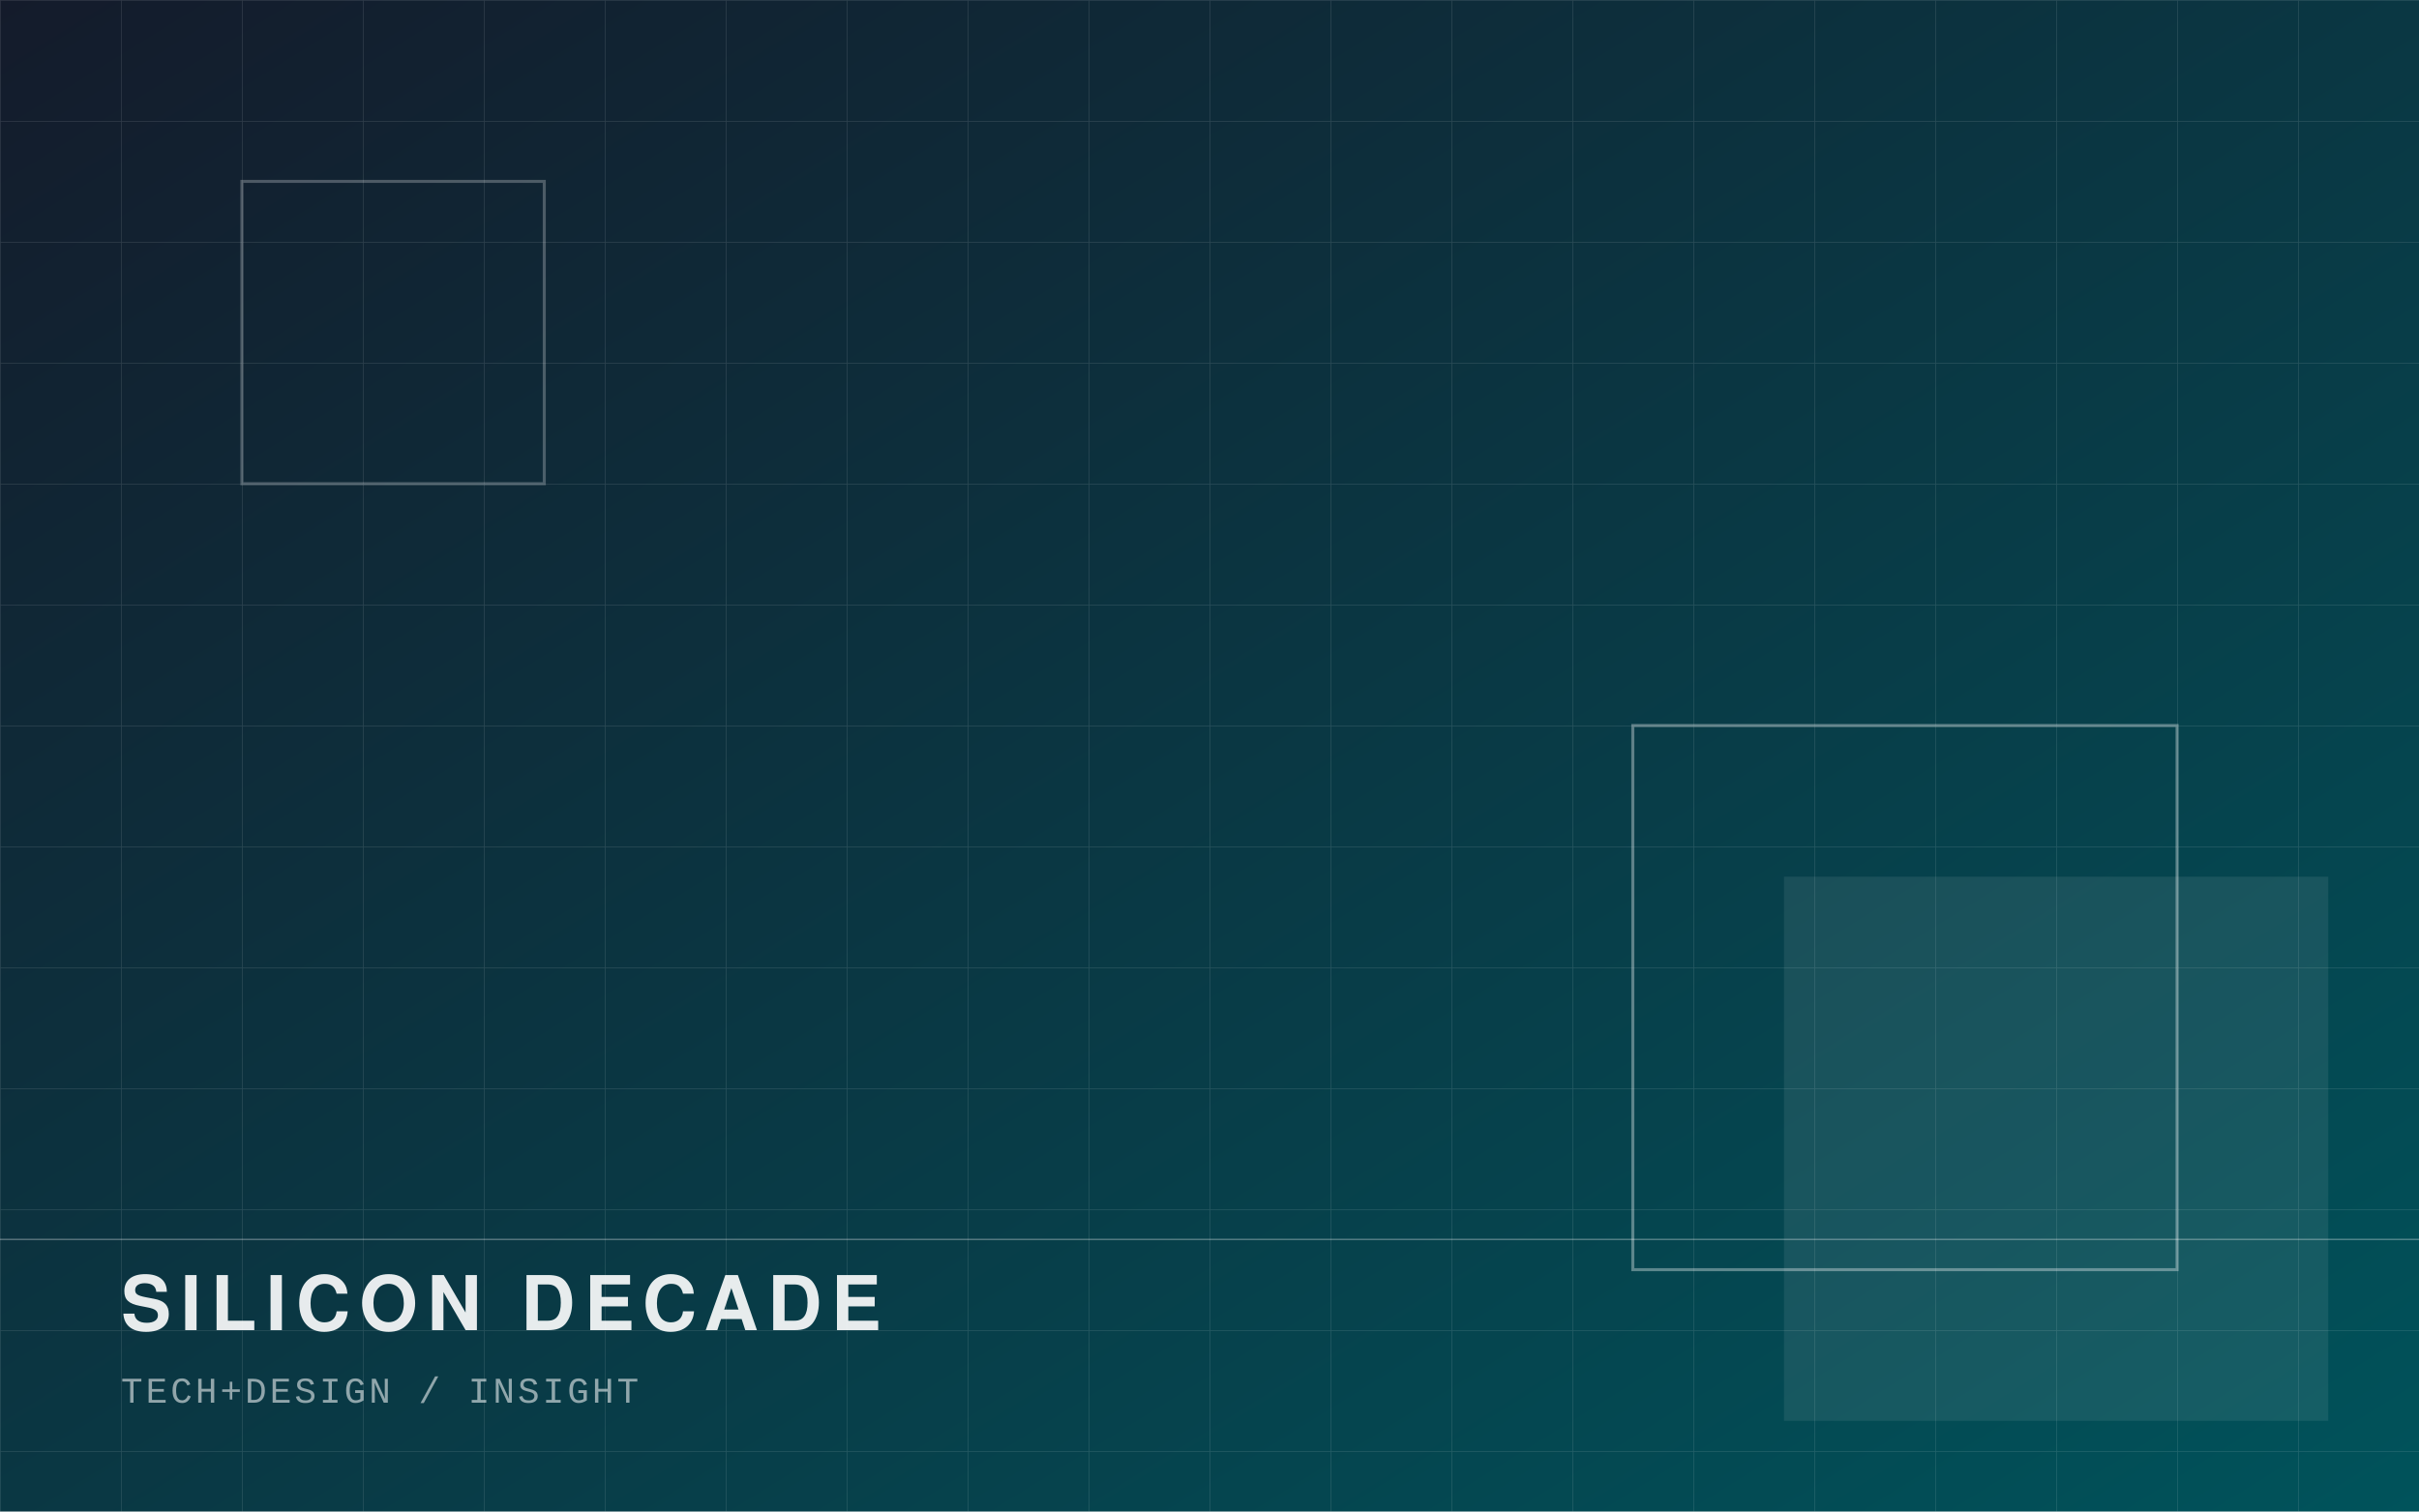
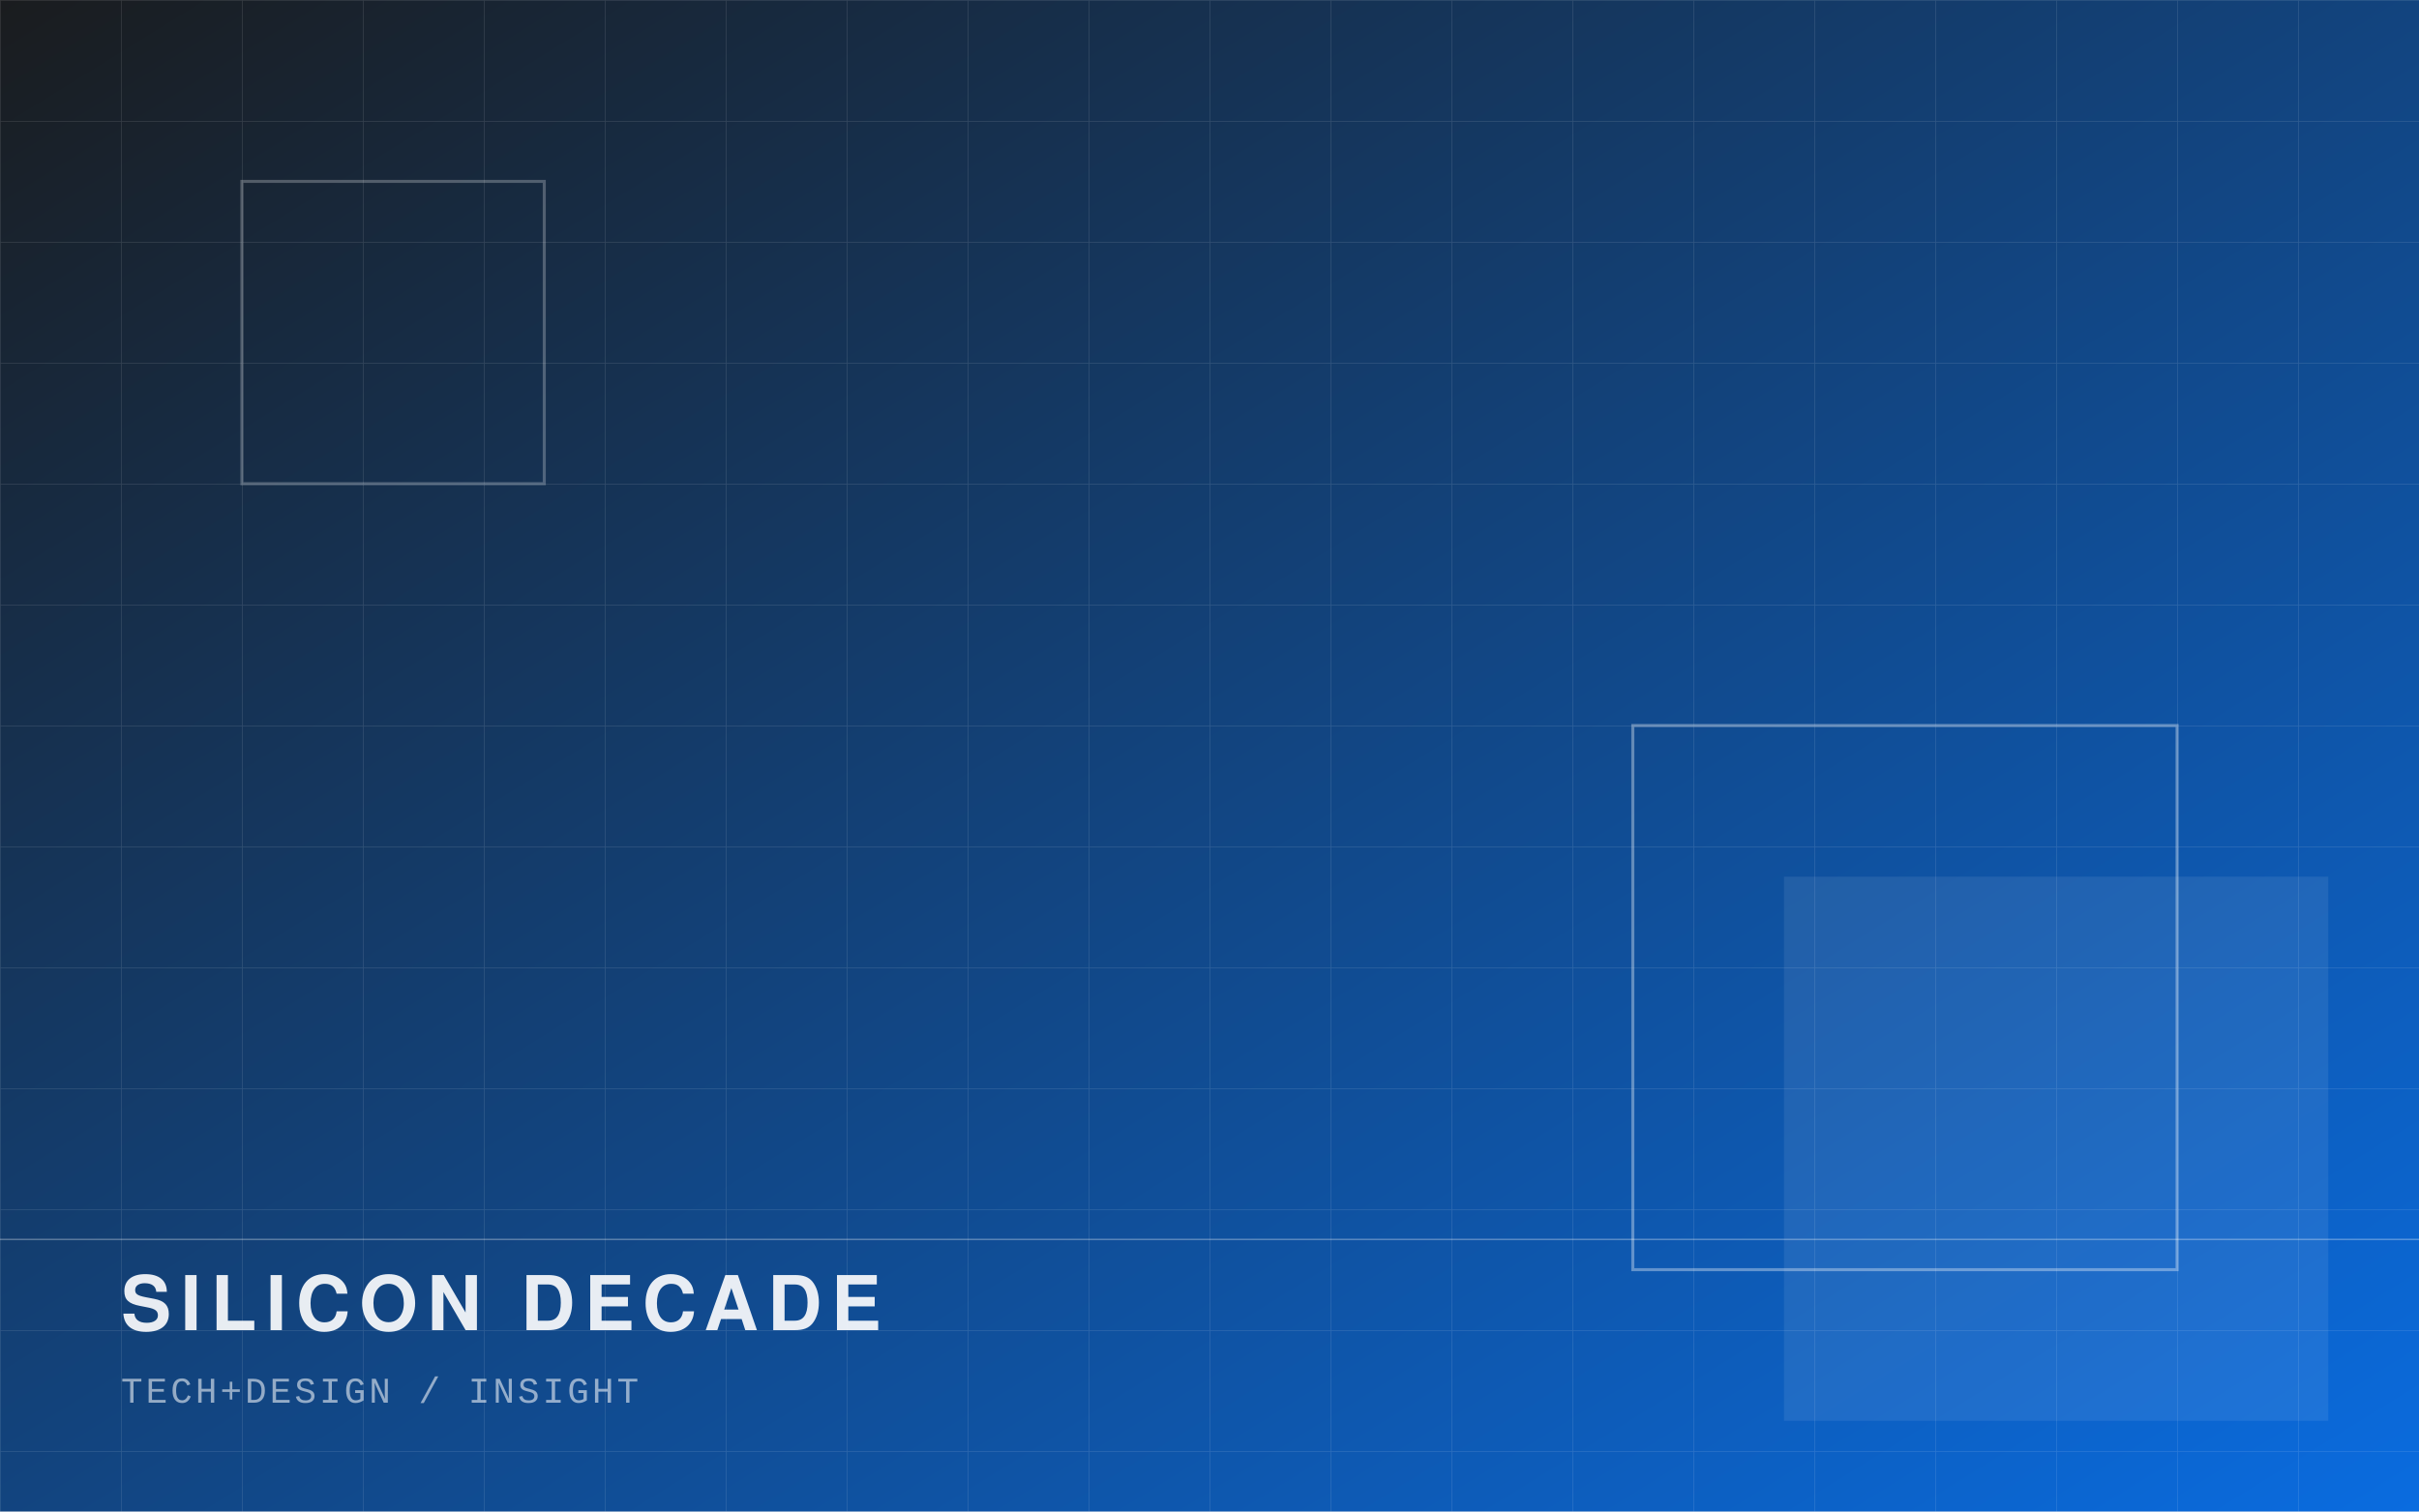
<svg xmlns="http://www.w3.org/2000/svg" width="1600" height="1000" viewBox="0 0 1600 1000">
  <defs>
    <linearGradient id="g" x1="0%" y1="0%" x2="100%" y2="100%">
-       <stop offset="0%" stop-color="#141b2b" />
-       <stop offset="100%" stop-color="#00535b" />
+       <stop offset="0%" stop-color="#1a1c1e" />
+       <stop offset="100%" stop-color="#0a6ce0" />
    </linearGradient>
    <pattern id="grid" width="80" height="80" patternUnits="userSpaceOnUse">
      <path d="M 80 0 L 0 0 0 80" fill="none" stroke="#ffffff" stroke-opacity="0.12" stroke-width="1" />
    </pattern>
  </defs>
  <rect width="1600" height="1000" fill="url(#g)" />
  <rect width="1600" height="1000" fill="url(#grid)" />
  <rect x="1080" y="480" width="360" height="360" fill="none" stroke="#ffffff" stroke-opacity="0.35" stroke-width="2" />
  <rect x="1180" y="580" width="360" height="360" fill="#ffffff" opacity="0.08" />
  <rect x="160" y="120" width="200" height="200" fill="none" stroke="#ffffff" stroke-opacity="0.25" stroke-width="2" />
  <line x1="0" y1="820" x2="1600" y2="820" stroke="#ffffff" stroke-opacity="0.3" stroke-width="1" />
  <text x="80" y="880" font-family="Helvetica, Arial, sans-serif" font-size="50" font-weight="bold" letter-spacing="6" fill="#ffffff" opacity="0.9">SILICON DECADE</text>
  <text x="80" y="928" font-family="Courier New, monospace" font-size="24" letter-spacing="2" fill="#ffffff" opacity="0.55">TECH+DESIGN / INSIGHT</text>
</svg>
